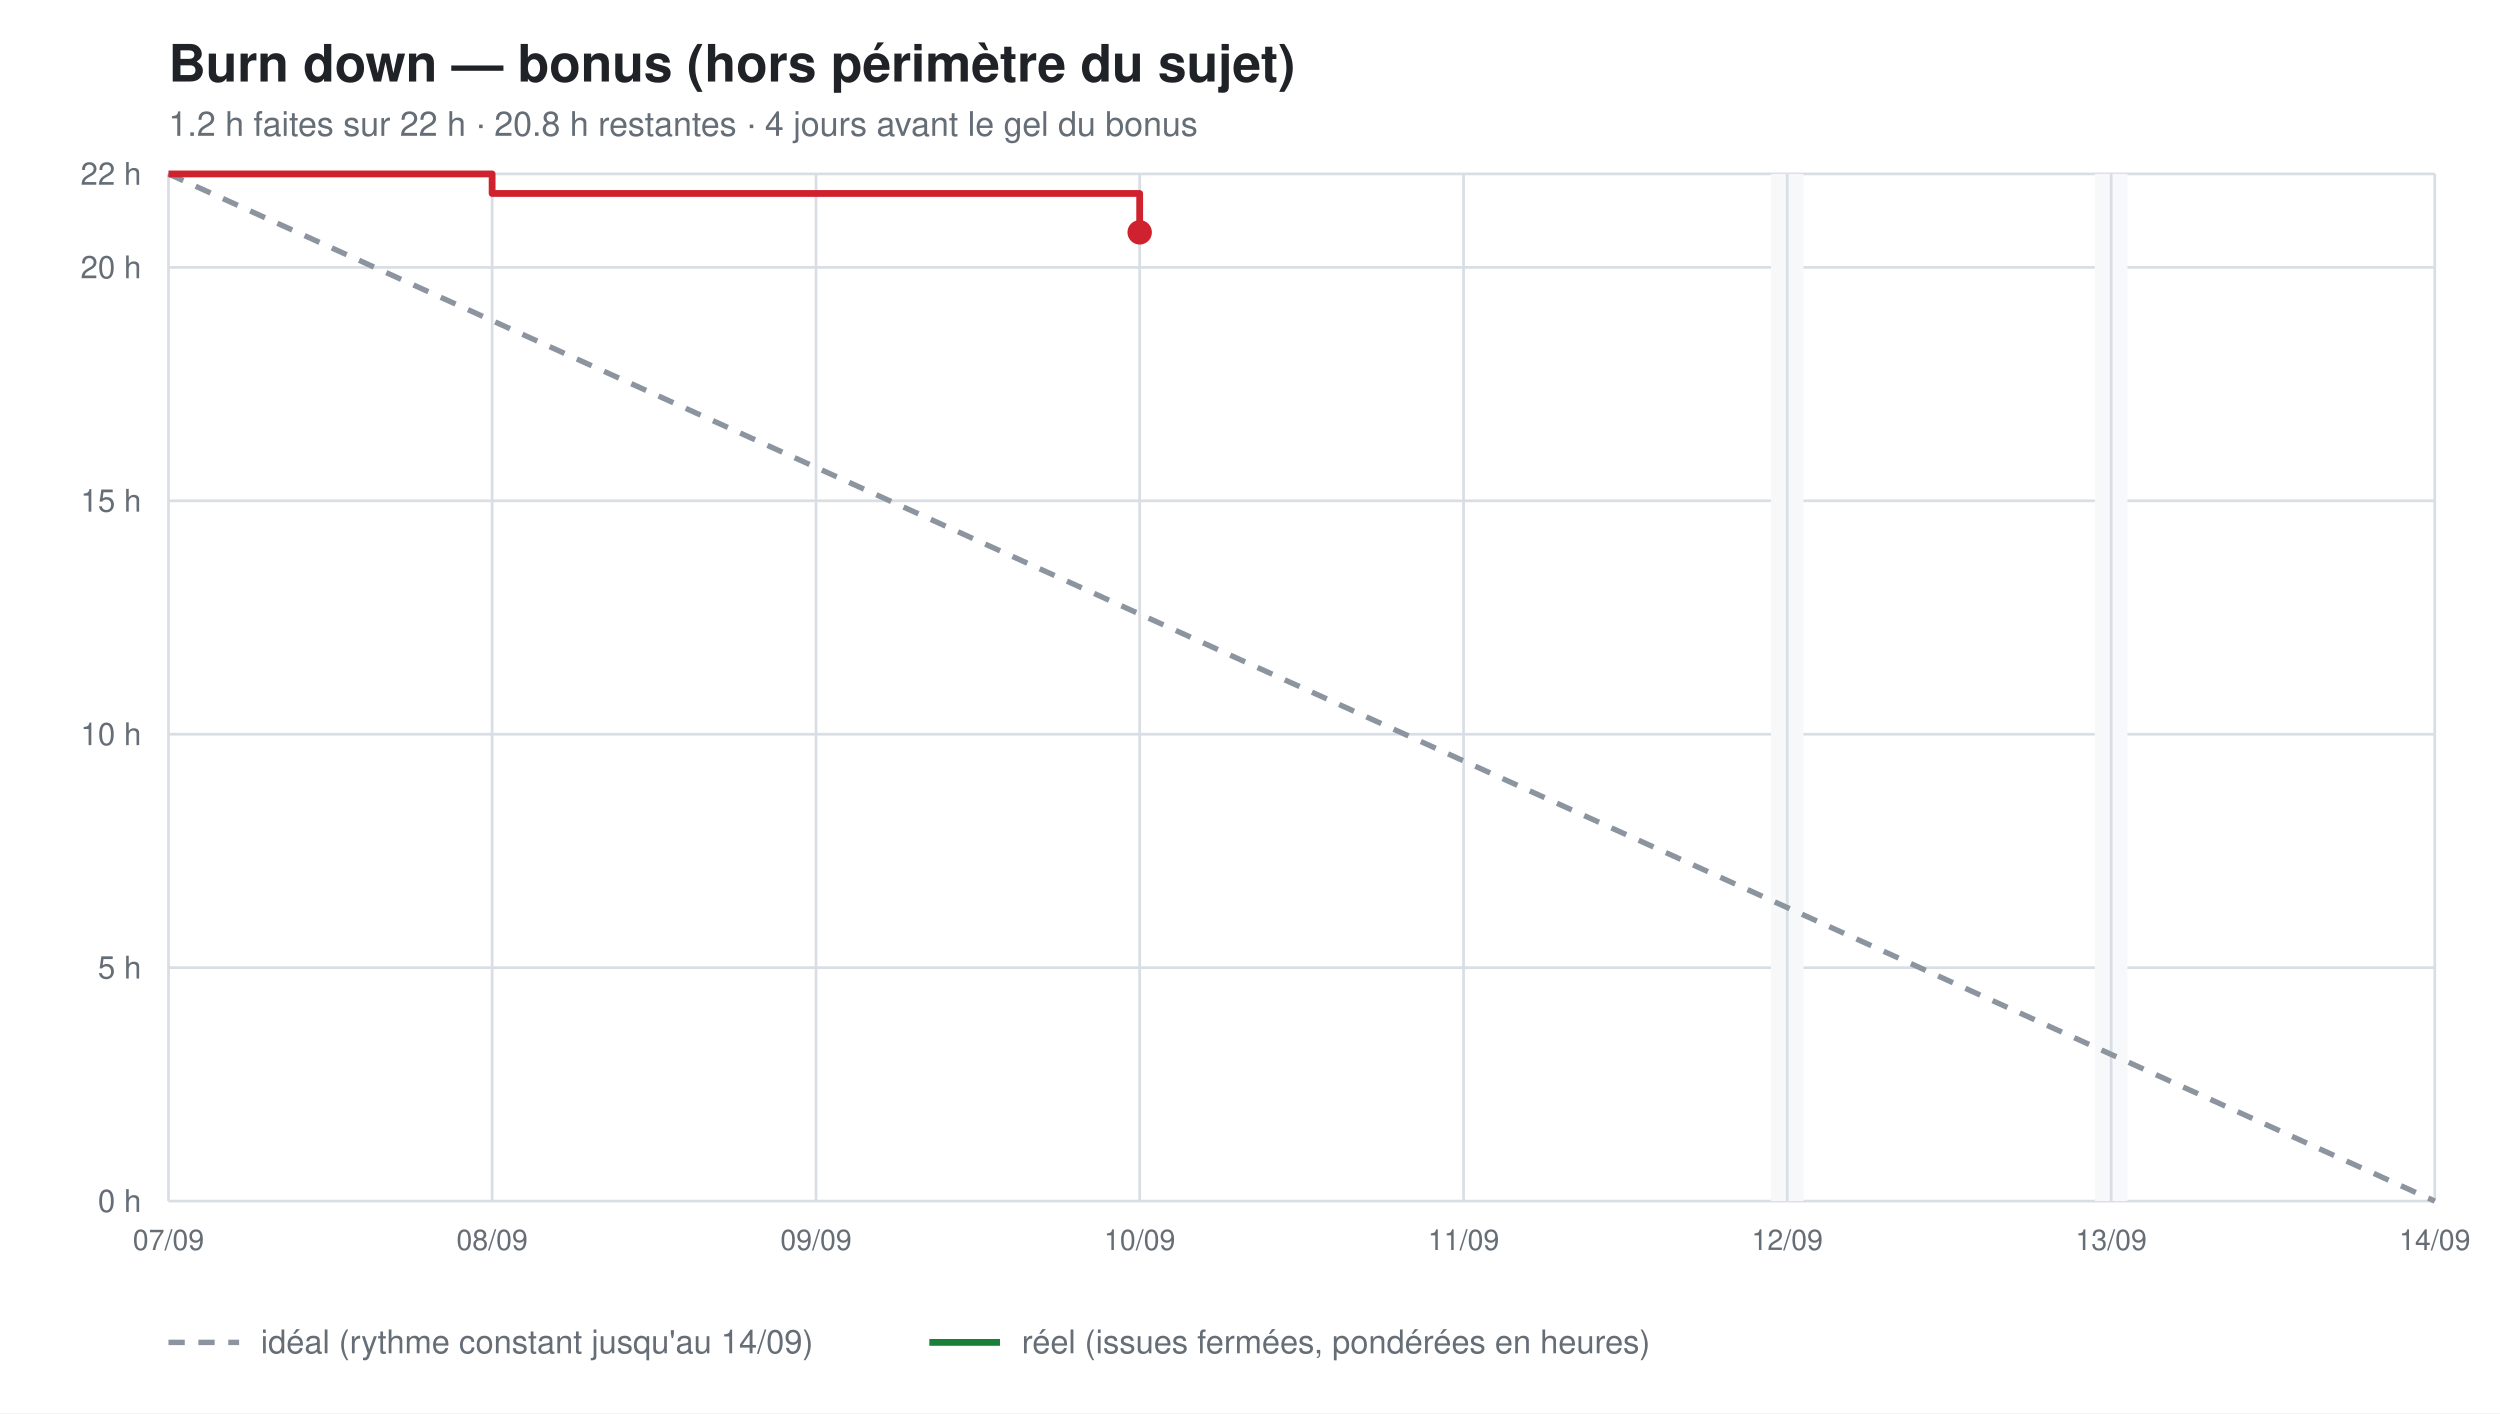
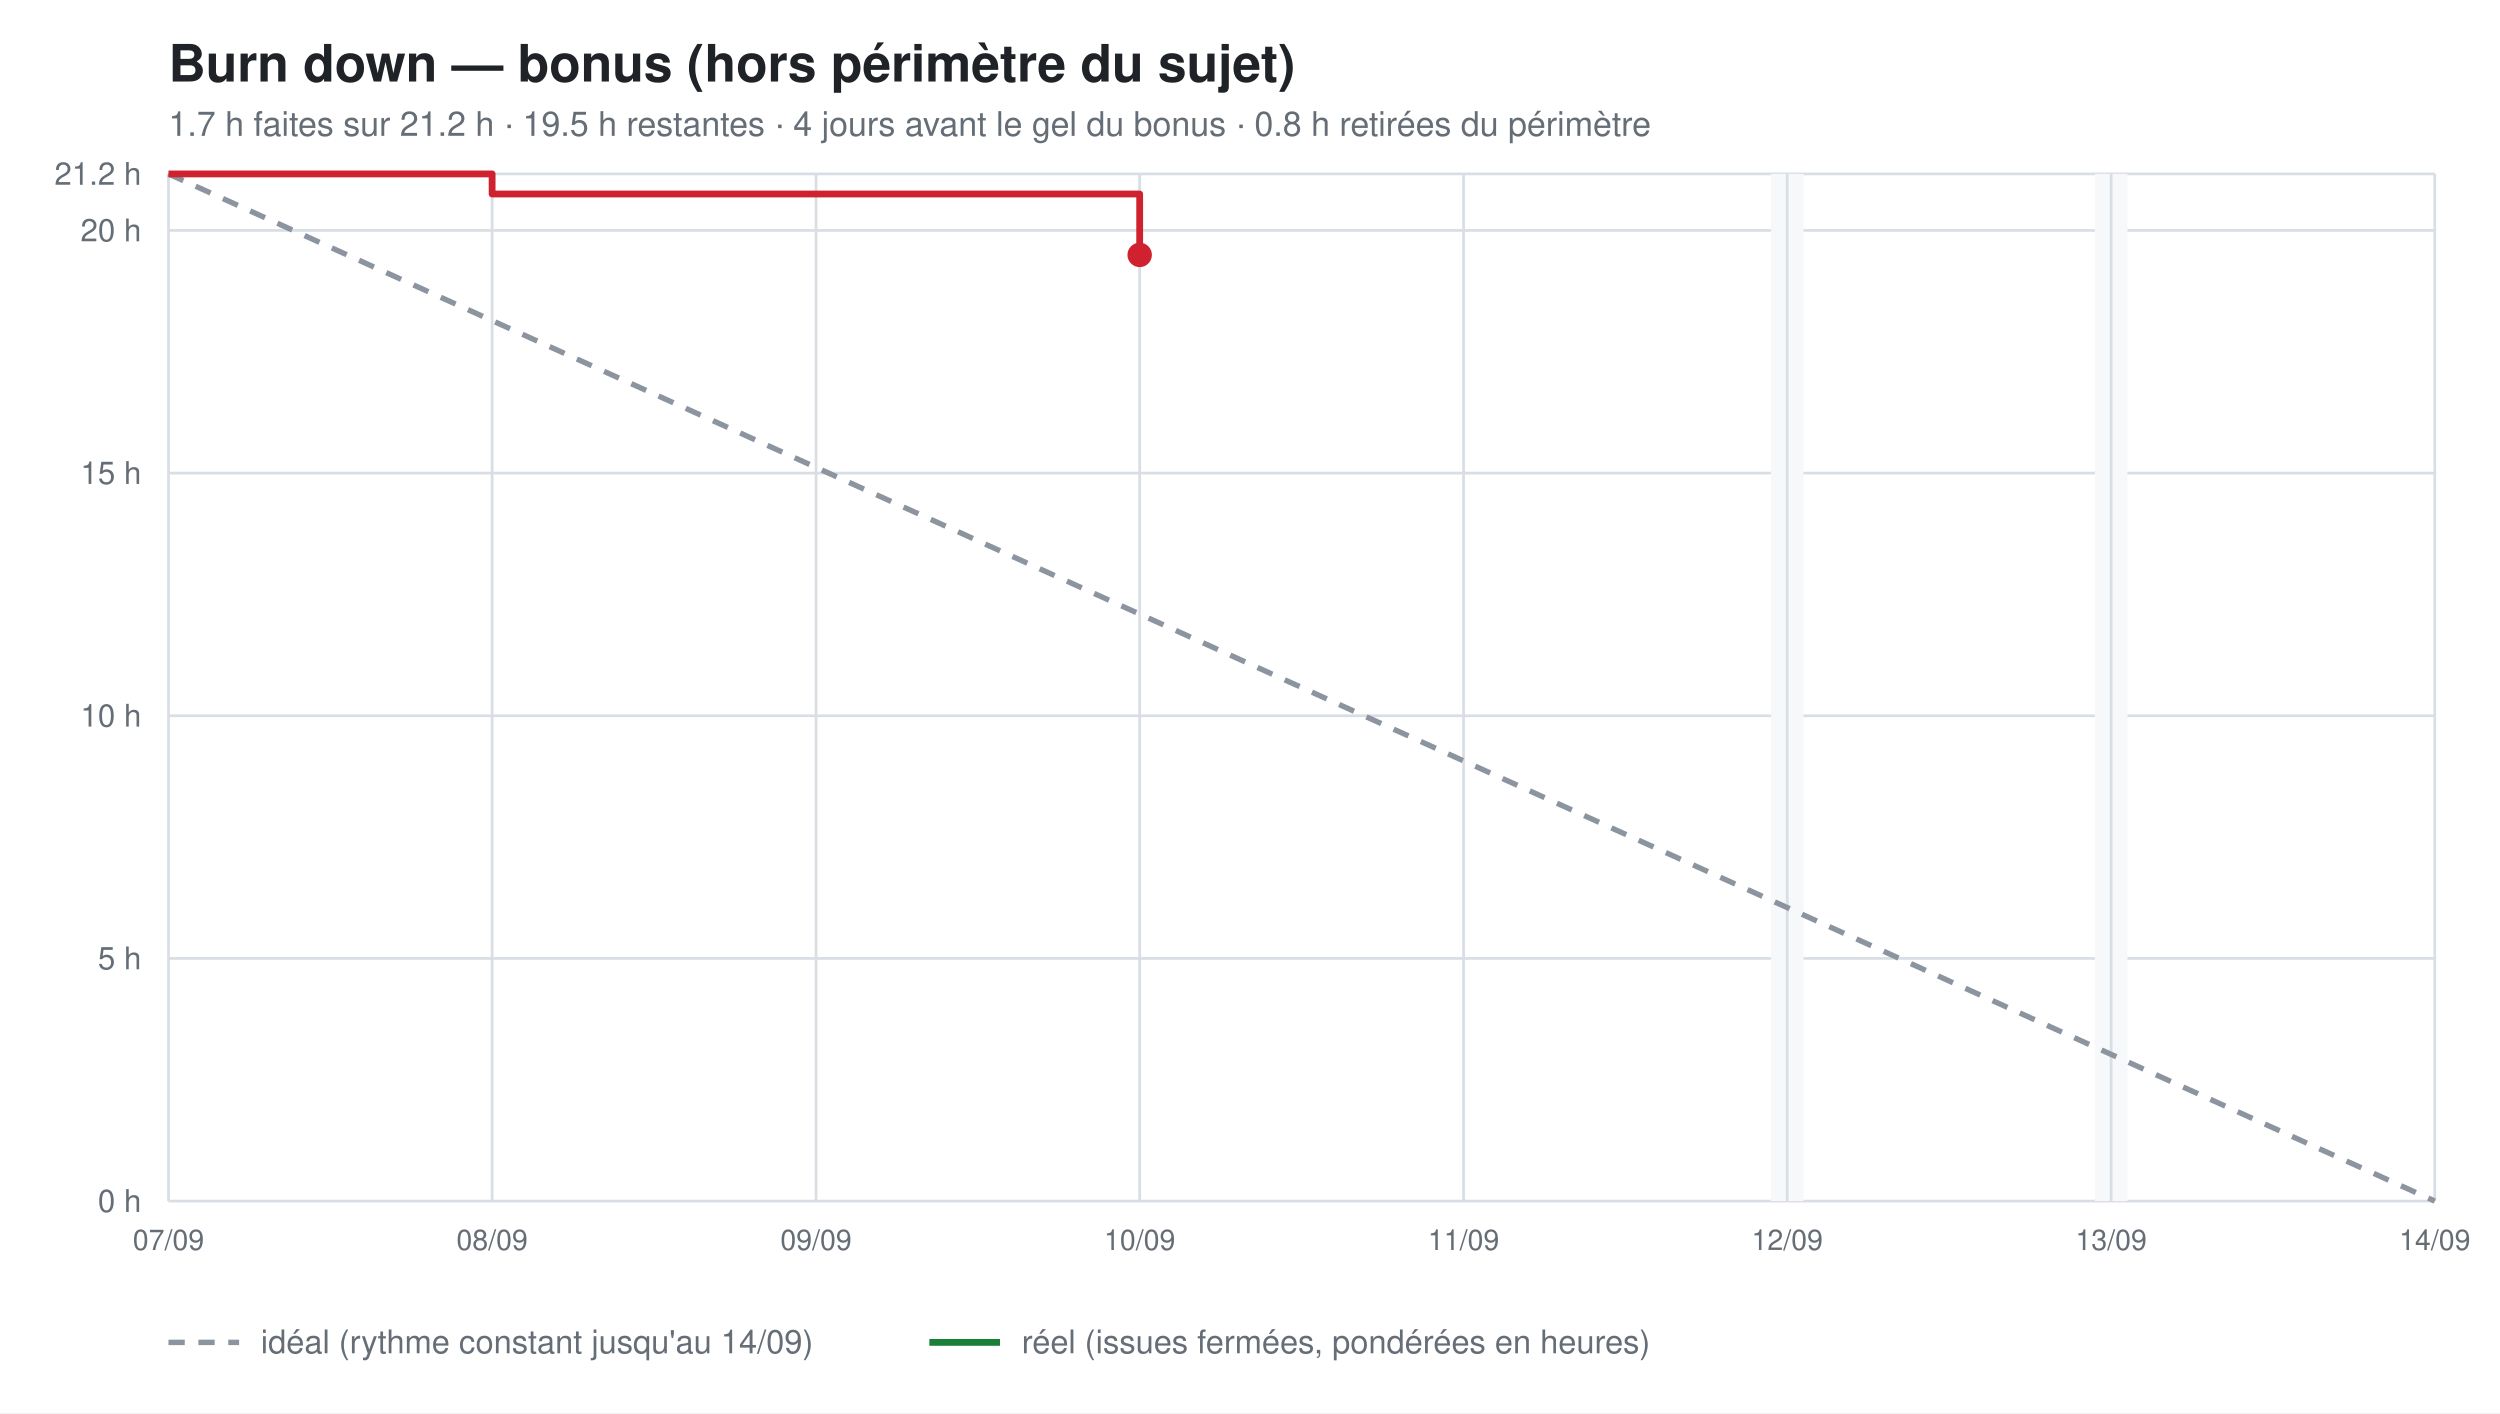
<svg xmlns="http://www.w3.org/2000/svg" width="920" height="520" viewBox="0 0 920 520" font-family="Segoe UI, Helvetica, Arial, sans-serif">
  <rect width="920" height="520" fill="#ffffff" />
  <text x="62" y="30" font-size="19" font-weight="600" fill="#1f2328">Burn down — bonus (hors périmètre du sujet)</text>
-   <text x="62" y="50" font-size="12.5" fill="#656d76">1.2 h faites sur 22 h · 20.8 h restantes · 4 jours avant le gel du bonus</text>
+   <text x="62" y="50" font-size="12.5" fill="#656d76">1.7 h faites sur 21.2 h · 19.5 h restantes · 4 jours avant le gel du bonus · 0.8 h retirées du périmètre</text>
  <line x1="62" y1="442.0" x2="896" y2="442.0" stroke="#d8dee4" stroke-width="1" />
  <text x="52" y="446.0" font-size="11.5" fill="#656d76" text-anchor="end">0 h</text>
-   <line x1="62" y1="356.1" x2="896" y2="356.1" stroke="#d8dee4" stroke-width="1" />
-   <text x="52" y="360.1" font-size="11.5" fill="#656d76" text-anchor="end">5 h</text>
-   <line x1="62" y1="270.2" x2="896" y2="270.2" stroke="#d8dee4" stroke-width="1" />
-   <text x="52" y="274.2" font-size="11.5" fill="#656d76" text-anchor="end">10 h</text>
-   <line x1="62" y1="184.3" x2="896" y2="184.3" stroke="#d8dee4" stroke-width="1" />
-   <text x="52" y="188.3" font-size="11.5" fill="#656d76" text-anchor="end">15 h</text>
-   <line x1="62" y1="98.4" x2="896" y2="98.4" stroke="#d8dee4" stroke-width="1" />
-   <text x="52" y="102.4" font-size="11.5" fill="#656d76" text-anchor="end">20 h</text>
+   <line x1="62" y1="352.7" x2="896" y2="352.7" stroke="#d8dee4" stroke-width="1" />
+   <text x="52" y="356.7" font-size="11.5" fill="#656d76" text-anchor="end">5 h</text>
+   <line x1="62" y1="263.4" x2="896" y2="263.4" stroke="#d8dee4" stroke-width="1" />
+   <text x="52" y="267.4" font-size="11.5" fill="#656d76" text-anchor="end">10 h</text>
+   <line x1="62" y1="174.1" x2="896" y2="174.1" stroke="#d8dee4" stroke-width="1" />
+   <text x="52" y="178.1" font-size="11.5" fill="#656d76" text-anchor="end">15 h</text>
+   <line x1="62" y1="84.8" x2="896" y2="84.8" stroke="#d8dee4" stroke-width="1" />
+   <text x="52" y="88.8" font-size="11.5" fill="#656d76" text-anchor="end">20 h</text>
  <line x1="62" y1="64.0" x2="896" y2="64.0" stroke="#d8dee4" stroke-width="1" />
-   <text x="52" y="68.0" font-size="11.5" fill="#656d76" text-anchor="end">22 h</text>
+   <text x="52" y="68.0" font-size="11.5" fill="#656d76" text-anchor="end">21.2 h</text>
  <line x1="62.0" y1="64" x2="62.0" y2="442" stroke="#d8dee4" stroke-width="1" />
  <text x="62.0" y="460" font-size="10.5" fill="#656d76" text-anchor="middle">07/09</text>
  <line x1="181.1" y1="64" x2="181.1" y2="442" stroke="#d8dee4" stroke-width="1" />
  <text x="181.1" y="460" font-size="10.5" fill="#656d76" text-anchor="middle">08/09</text>
  <line x1="300.3" y1="64" x2="300.3" y2="442" stroke="#d8dee4" stroke-width="1" />
  <text x="300.3" y="460" font-size="10.5" fill="#656d76" text-anchor="middle">09/09</text>
  <line x1="419.4" y1="64" x2="419.4" y2="442" stroke="#d8dee4" stroke-width="1" />
  <text x="419.4" y="460" font-size="10.5" fill="#656d76" text-anchor="middle">10/09</text>
  <line x1="538.6" y1="64" x2="538.6" y2="442" stroke="#d8dee4" stroke-width="1" />
  <text x="538.6" y="460" font-size="10.5" fill="#656d76" text-anchor="middle">11/09</text>
  <rect x="651.7" y="64" width="12" height="378" fill="#f6f8fa" />
  <line x1="657.7" y1="64" x2="657.7" y2="442" stroke="#d8dee4" stroke-width="1" />
  <text x="657.7" y="460" font-size="10.5" fill="#656d76" text-anchor="middle">12/09</text>
  <rect x="770.9" y="64" width="12" height="378" fill="#f6f8fa" />
  <line x1="776.9" y1="64" x2="776.9" y2="442" stroke="#d8dee4" stroke-width="1" />
  <text x="776.9" y="460" font-size="10.5" fill="#656d76" text-anchor="middle">13/09</text>
  <line x1="896.0" y1="64" x2="896.0" y2="442" stroke="#d8dee4" stroke-width="1" />
  <text x="896.0" y="460" font-size="10.5" fill="#656d76" text-anchor="middle">14/09</text>
  <line x1="62.0" y1="64.0" x2="896.0" y2="442.0" stroke="#8c959f" stroke-width="2" stroke-dasharray="6 5" />
-   <polyline points="62.0,64.0 181.1,64.0 181.1,71.2 300.3,71.2 300.3,71.2 419.4,71.2 419.4,78.3 419.4,78.3 419.4,85.5" fill="none" stroke="#cf222e" stroke-width="2.5" stroke-linejoin="round" />
-   <circle cx="419.4" cy="85.5" r="4.5" fill="#cf222e" />
+   <polyline points="62.0,64.0 181.1,64.0 181.1,71.4 300.3,71.4 300.3,71.4 419.4,71.4 419.4,78.9 419.4,78.9 419.4,93.8" fill="none" stroke="#cf222e" stroke-width="2.5" stroke-linejoin="round" />
+   <circle cx="419.4" cy="93.8" r="4.5" fill="#cf222e" />
  <line x1="62" y1="494" x2="88" y2="494" stroke="#8c959f" stroke-width="2" stroke-dasharray="6 5" />
  <text x="96" y="498" font-size="12" fill="#656d76">idéal (rythme constant jusqu'au 14/09)</text>
  <line x1="342" y1="494" x2="368" y2="494" stroke="#1a7f37" stroke-width="2.5" />
  <text x="376" y="498" font-size="12" fill="#656d76">réel (issues fermées, pondérées en heures)</text>
</svg>
